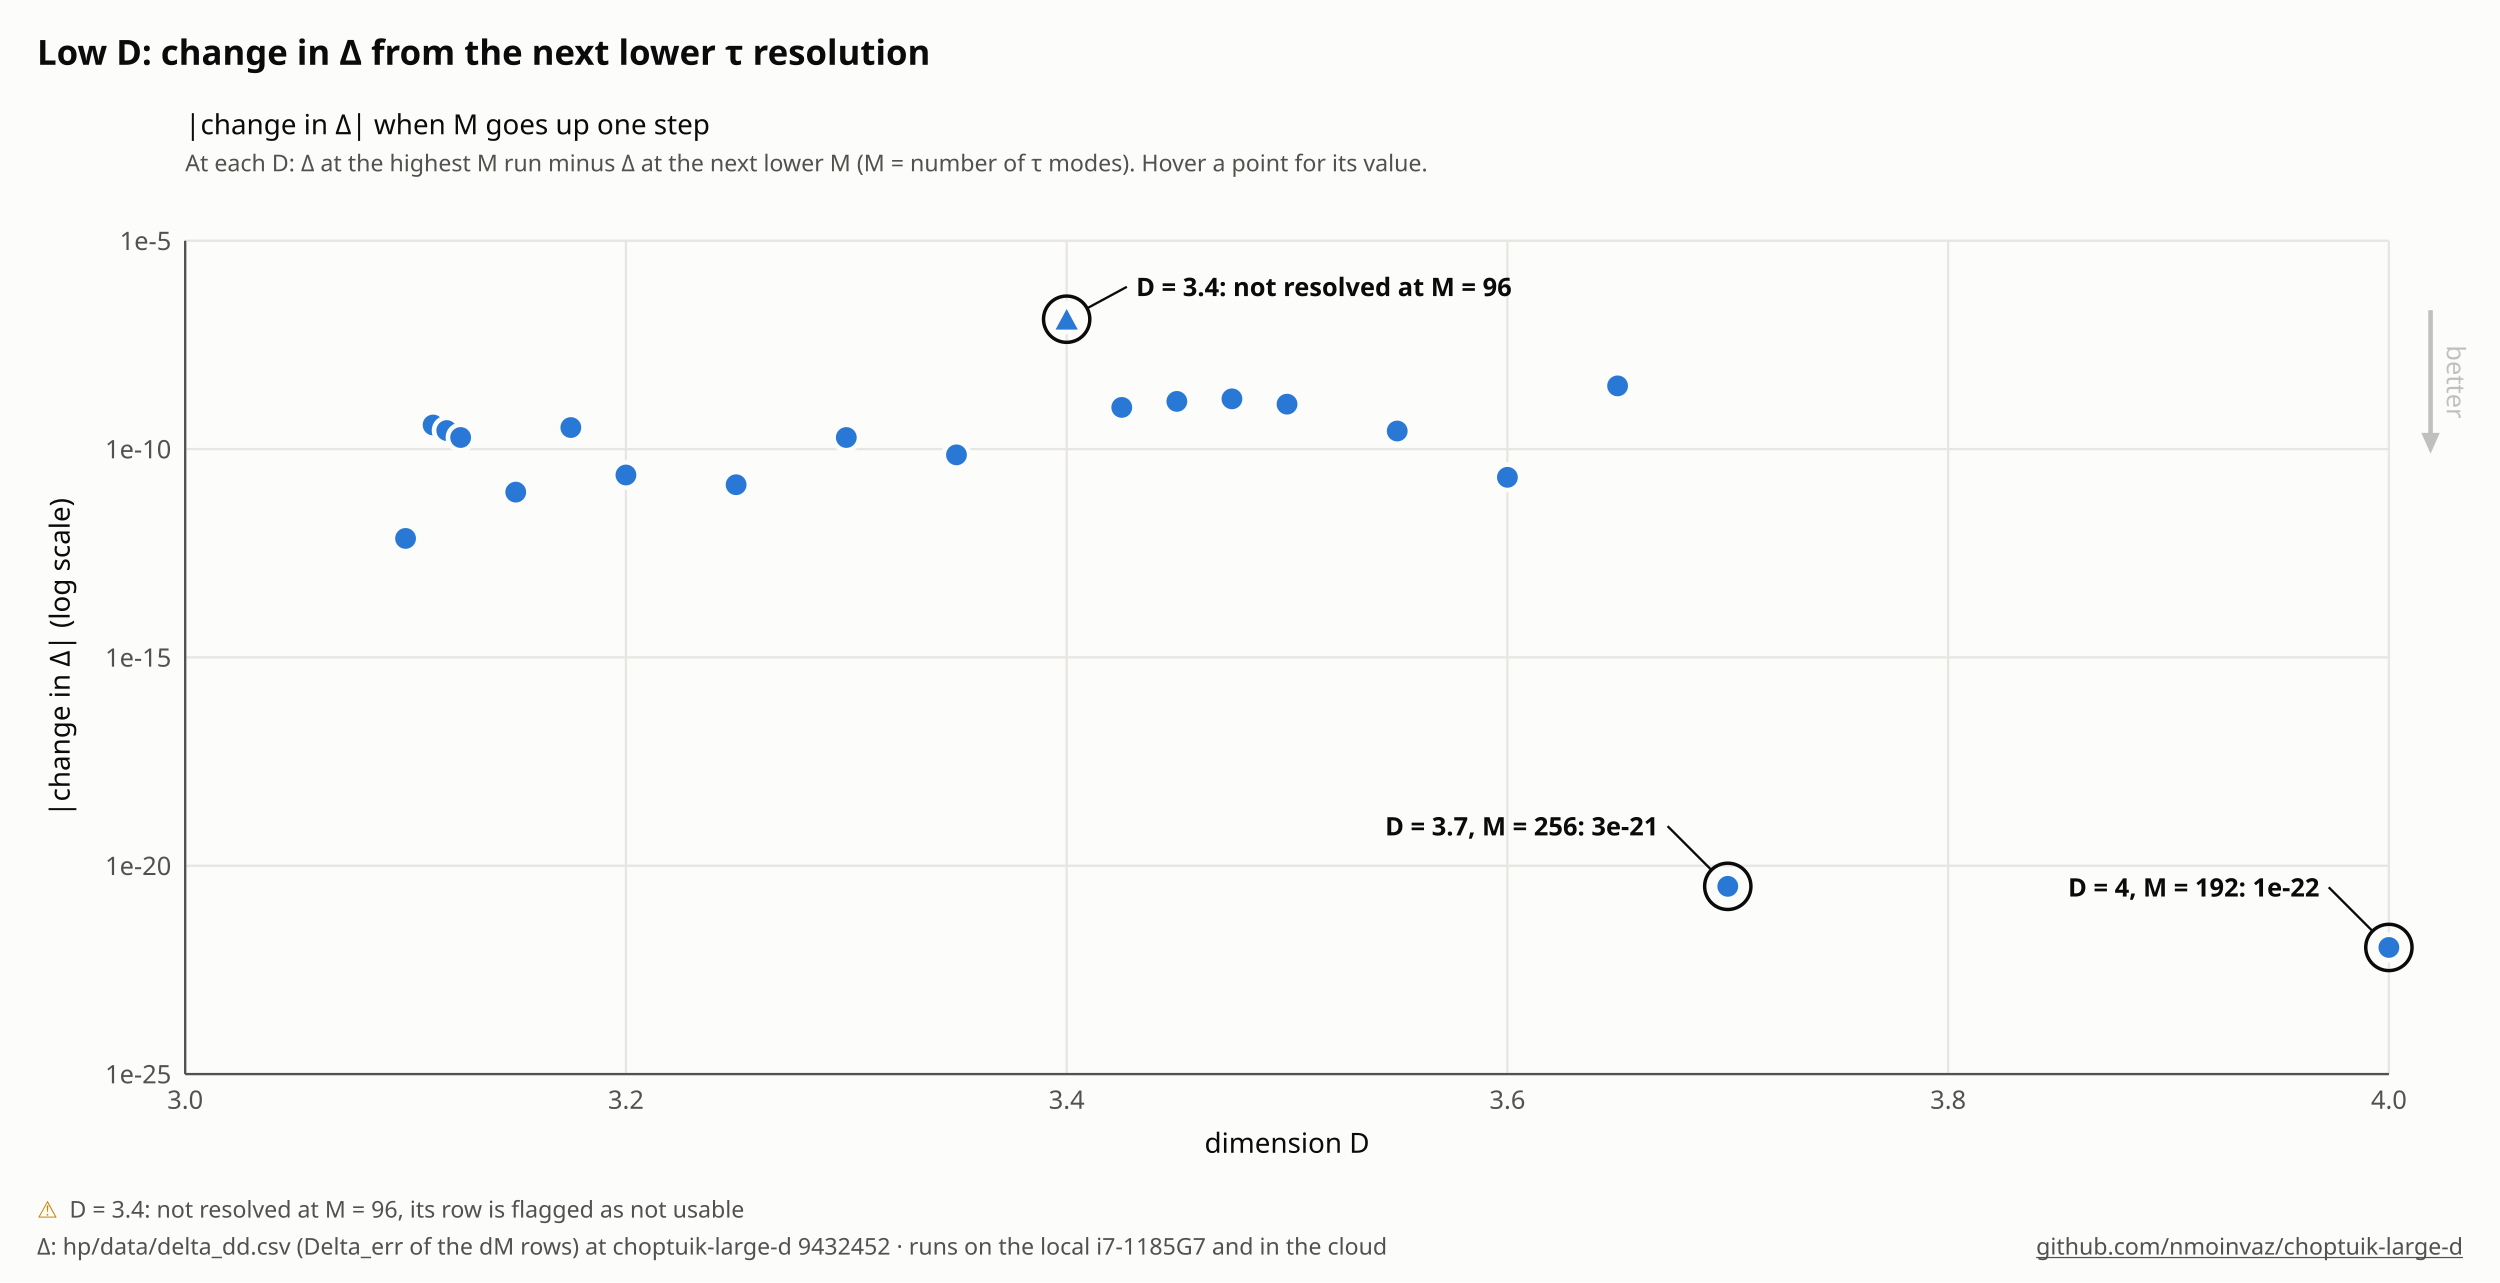
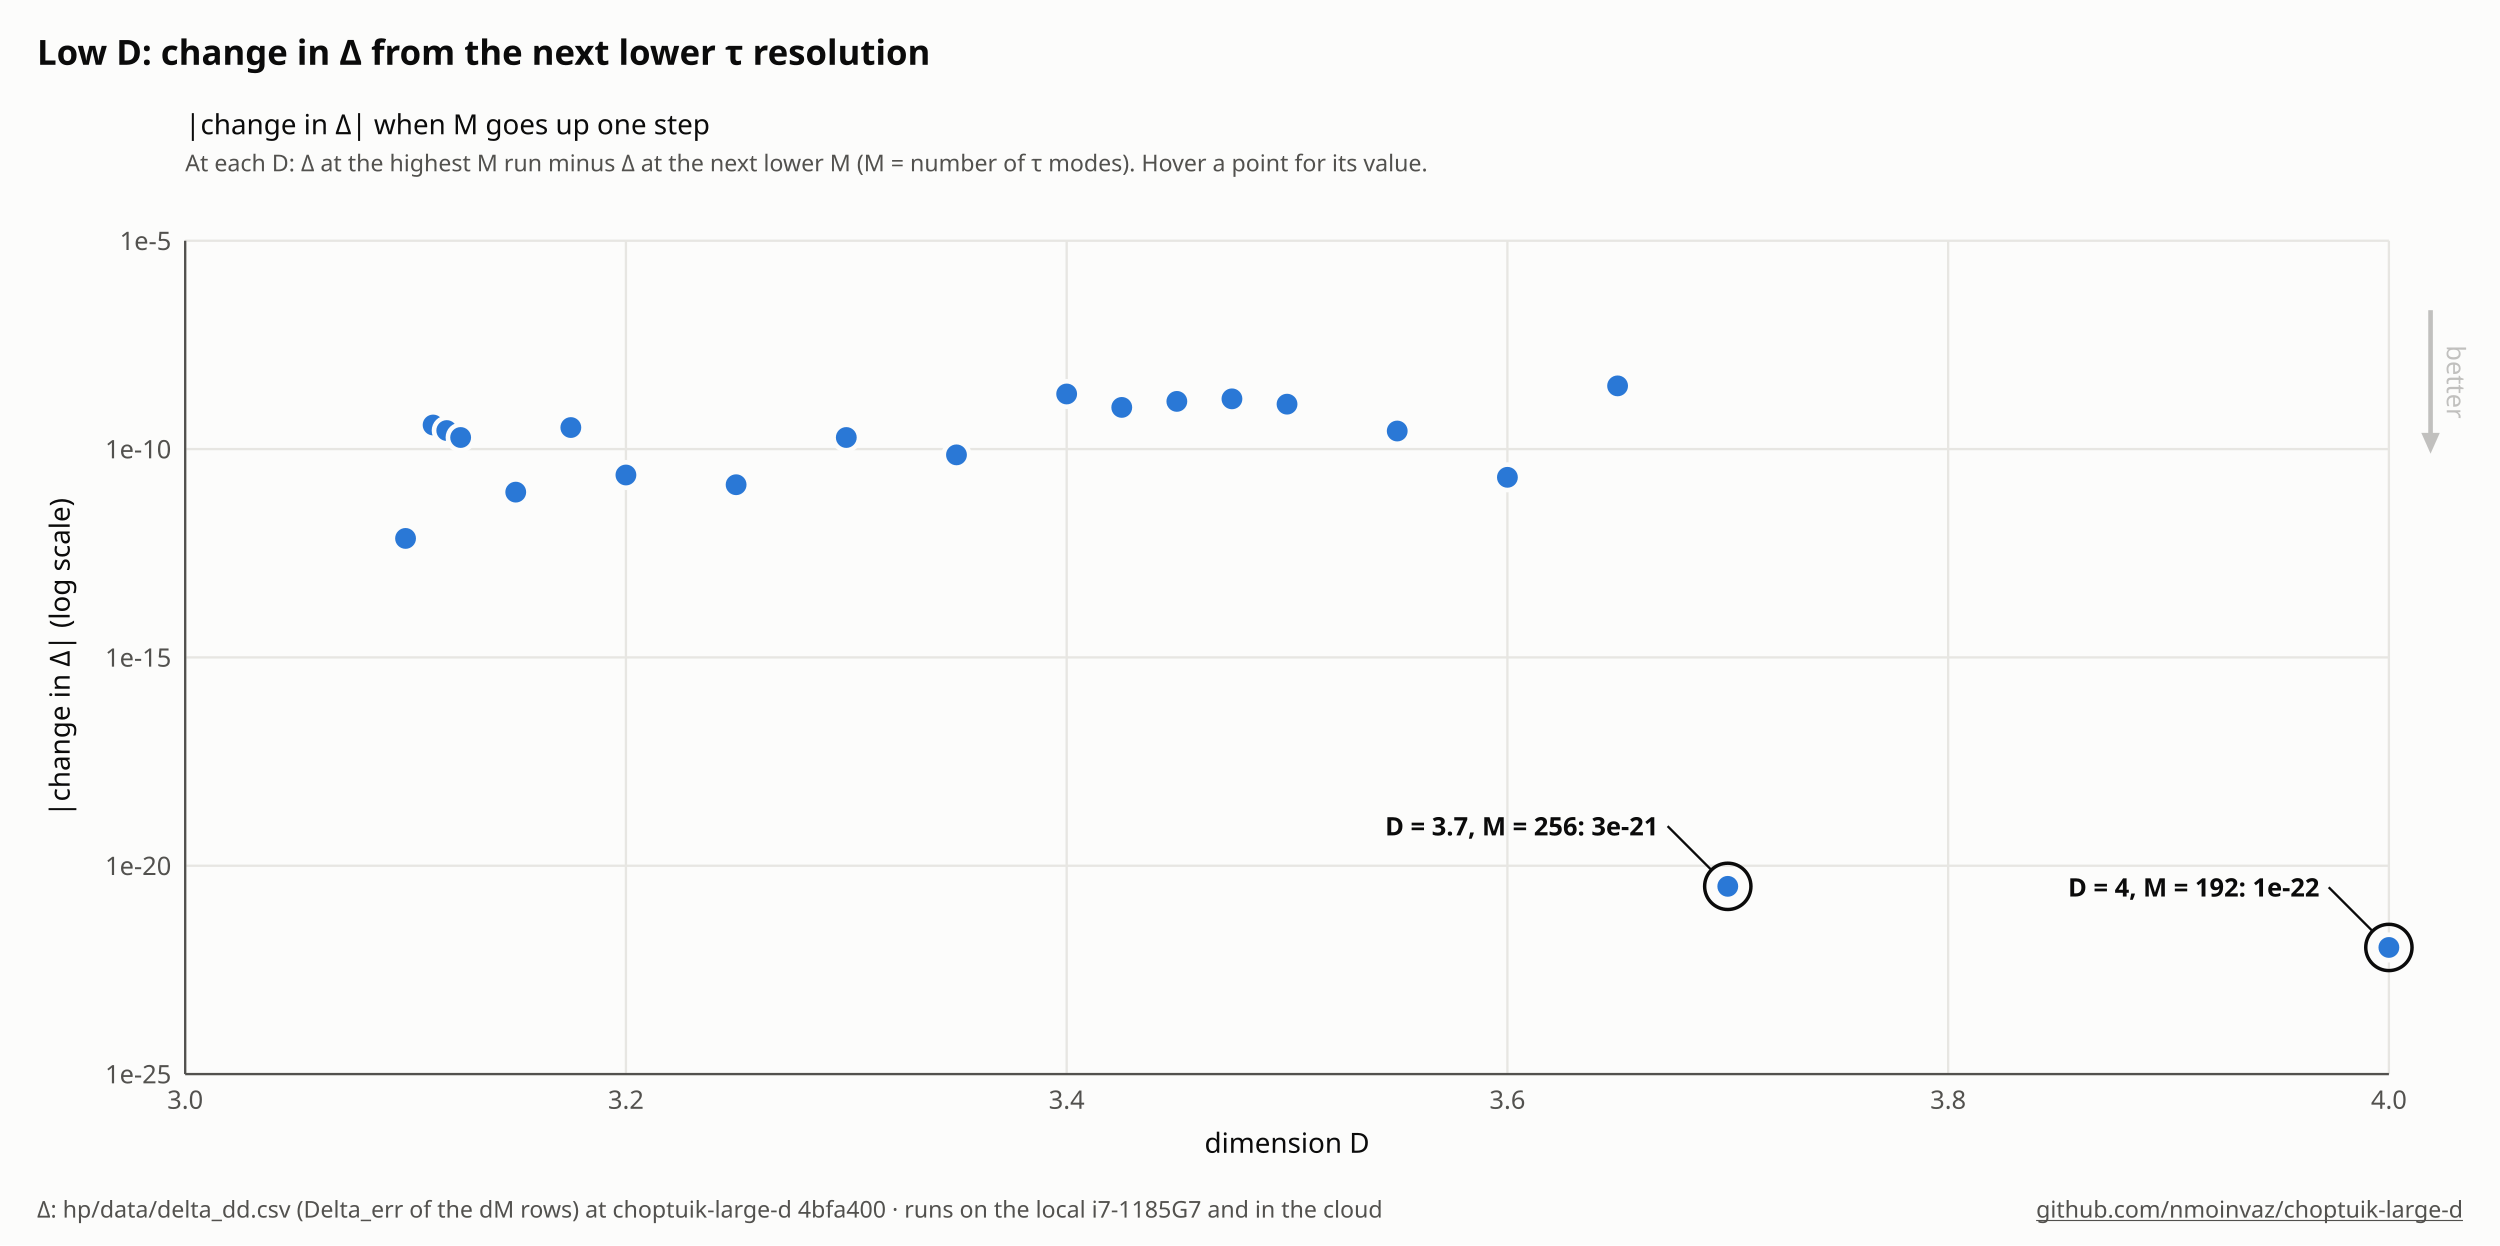
- <svg xmlns="http://www.w3.org/2000/svg" width="1080" height="554" viewBox="0 0 1080 554" font-family="system-ui, sans-serif">
+ <svg xmlns="http://www.w3.org/2000/svg" width="1080" height="538" viewBox="0 0 1080 538" font-family="system-ui, sans-serif">
  <style>@media (prefers-color-scheme: dark){[fill="#fcfcfb"]{fill:#201f1d}[stroke="#fcfcfb"]{stroke:#201f1d}[fill="#0b0b0b"]{fill:#e8e6e3}[stroke="#0b0b0b"]{stroke:#e8e6e3}[fill="#52514e"]{fill:#a8a49d}[stroke="#52514e"]{stroke:#a8a49d}[fill="#e7e6e2"]{fill:#343230}[stroke="#e7e6e2"]{stroke:#343230}[fill="#c98500"]{fill:#d69a2d}[stroke="#c98500"]{stroke:#d69a2d}[fill="#eb6834"]{fill:#dd5c26}[stroke="#eb6834"]{stroke:#dd5c26}[fill="#eda100"]{fill:#c08800}[stroke="#eda100"]{stroke:#c08800}[fill="#e87ba4"]{fill:#d1678f}[stroke="#e87ba4"]{stroke:#d1678f}[fill="#4a3aa7"]{fill:#7263cf}[stroke="#4a3aa7"]{stroke:#7263cf}[fill="#a6339a"]{fill:#c257b5}[stroke="#a6339a"]{stroke:#c257b5}[fill="#7a7668"]{fill:#948e82}[stroke="#7a7668"]{stroke:#948e82}}</style>
-   <rect width="1080" height="554" fill="#fcfcfb" />
+   <rect width="1080" height="538" fill="#fcfcfb" />
  <text x="16.0" y="28.0" font-size="15" fill="#0b0b0b" text-anchor="start" font-weight="bold">Low D: change in Δ from the next lower τ resolution</text>
  <text x="80.0" y="58.0" font-size="12" fill="#0b0b0b" text-anchor="start" font-weight="normal">|change in Δ| when M goes up one step</text>
  <text x="80.0" y="74.0" font-size="10" fill="#52514e" text-anchor="start" font-weight="normal">At each D: Δ at the highest M run minus Δ at the next lower M (M = number of τ modes). Hover a point for its value.</text>
  <line x1="80.0" y1="104.0" x2="80.0" y2="464.0" stroke="#e7e6e2" stroke-width="1" />
  <text x="80.0" y="479.0" font-size="11" fill="#52514e" text-anchor="middle" font-weight="normal" font-variant-numeric="tabular-nums">3.0</text>
  <line x1="270.4" y1="104.0" x2="270.4" y2="464.0" stroke="#e7e6e2" stroke-width="1" />
  <text x="270.4" y="479.0" font-size="11" fill="#52514e" text-anchor="middle" font-weight="normal" font-variant-numeric="tabular-nums">3.2</text>
  <line x1="460.8" y1="104.0" x2="460.8" y2="464.0" stroke="#e7e6e2" stroke-width="1" />
  <text x="460.8" y="479.0" font-size="11" fill="#52514e" text-anchor="middle" font-weight="normal" font-variant-numeric="tabular-nums">3.4</text>
  <line x1="651.2" y1="104.0" x2="651.2" y2="464.0" stroke="#e7e6e2" stroke-width="1" />
  <text x="651.2" y="479.0" font-size="11" fill="#52514e" text-anchor="middle" font-weight="normal" font-variant-numeric="tabular-nums">3.6</text>
  <line x1="841.6" y1="104.0" x2="841.6" y2="464.0" stroke="#e7e6e2" stroke-width="1" />
  <text x="841.6" y="479.0" font-size="11" fill="#52514e" text-anchor="middle" font-weight="normal" font-variant-numeric="tabular-nums">3.8</text>
  <line x1="1032.0" y1="104.0" x2="1032.0" y2="464.0" stroke="#e7e6e2" stroke-width="1" />
  <text x="1032.0" y="479.0" font-size="11" fill="#52514e" text-anchor="middle" font-weight="normal" font-variant-numeric="tabular-nums">4.0</text>
  <line x1="80.0" y1="464.0" x2="1032.0" y2="464.0" stroke="#e7e6e2" stroke-width="1" />
  <text x="74.0" y="468.0" font-size="11" fill="#52514e" text-anchor="end" font-weight="normal" font-variant-numeric="tabular-nums">1e-25</text>
  <line x1="80.0" y1="374.0" x2="1032.0" y2="374.0" stroke="#e7e6e2" stroke-width="1" />
  <text x="74.0" y="378.0" font-size="11" fill="#52514e" text-anchor="end" font-weight="normal" font-variant-numeric="tabular-nums">1e-20</text>
  <line x1="80.0" y1="284.0" x2="1032.0" y2="284.0" stroke="#e7e6e2" stroke-width="1" />
  <text x="74.0" y="288.0" font-size="11" fill="#52514e" text-anchor="end" font-weight="normal" font-variant-numeric="tabular-nums">1e-15</text>
  <line x1="80.0" y1="194.0" x2="1032.0" y2="194.0" stroke="#e7e6e2" stroke-width="1" />
  <text x="74.0" y="198.0" font-size="11" fill="#52514e" text-anchor="end" font-weight="normal" font-variant-numeric="tabular-nums">1e-10</text>
  <line x1="80.0" y1="104.0" x2="1032.0" y2="104.0" stroke="#e7e6e2" stroke-width="1" />
  <text x="74.0" y="108.0" font-size="11" fill="#52514e" text-anchor="end" font-weight="normal" font-variant-numeric="tabular-nums">1e-5</text>
  <line x1="80.0" y1="464.0" x2="1032.0" y2="464.0" stroke="#52514e" stroke-width="1" />
  <line x1="80.0" y1="104.0" x2="80.0" y2="464.0" stroke="#52514e" stroke-width="1" />
  <text x="556.0" y="498.0" font-size="12" fill="#0b0b0b" text-anchor="middle" font-weight="normal">dimension D</text>
  <text x="30.1" y="284.0" font-size="12" fill="#0b0b0b" text-anchor="middle" transform="rotate(-90 30.1 284.0)">|change in Δ| (log scale)</text>
  <g opacity="0.35">
    <line x1="1050.0" y1="134.0" x2="1050.0" y2="190.0" stroke="#52514e" stroke-width="2" />
    <polygon points="1050.0,196.0 1046.0,187.0 1054.0,187.0" fill="#52514e" />
    <text x="1050.0" y="158.0" font-size="11" fill="#52514e" text-anchor="middle" transform="rotate(90.0 1050.0 165.0)">better</text>
  </g>
  <g>
    <circle cx="175.2" cy="232.6" r="5.5" fill="#2a78d6" stroke="#fcfcfb" stroke-width="2" />
  </g>
  <g>
    <circle cx="187.1" cy="183.6" r="5.5" fill="#2a78d6" stroke="#fcfcfb" stroke-width="2" />
  </g>
  <g>
    <circle cx="193.0" cy="186.0" r="5.5" fill="#2a78d6" stroke="#fcfcfb" stroke-width="2" />
  </g>
  <g>
    <circle cx="199.0" cy="189.0" r="5.5" fill="#2a78d6" stroke="#fcfcfb" stroke-width="2" />
  </g>
  <g>
    <circle cx="222.8" cy="212.6" r="5.5" fill="#2a78d6" stroke="#fcfcfb" stroke-width="2" />
  </g>
  <g>
    <circle cx="246.6" cy="184.7" r="5.5" fill="#2a78d6" stroke="#fcfcfb" stroke-width="2" />
  </g>
  <g>
    <circle cx="270.4" cy="205.2" r="5.5" fill="#2a78d6" stroke="#fcfcfb" stroke-width="2" />
  </g>
  <g>
    <circle cx="318.0" cy="209.4" r="5.5" fill="#2a78d6" stroke="#fcfcfb" stroke-width="2" />
  </g>
  <g>
    <circle cx="365.6" cy="189.0" r="5.5" fill="#2a78d6" stroke="#fcfcfb" stroke-width="2" />
  </g>
  <g>
    <circle cx="413.2" cy="196.5" r="5.5" fill="#2a78d6" stroke="#fcfcfb" stroke-width="2" />
  </g>
  <g>
-     <polygon points="460.8,131.4 467.3,143.4 454.3,143.4" fill="#2a78d6" stroke="#fcfcfb" stroke-width="2" />
+     <circle cx="460.8" cy="170.2" r="5.5" fill="#2a78d6" stroke="#fcfcfb" stroke-width="2" />
  </g>
-   <circle cx="460.8" cy="137.9" r="10" fill="none" stroke="#0b0b0b" stroke-width="1.5" />
-   <line x1="469.6" y1="133.2" x2="486.8" y2="123.9" stroke="#0b0b0b" stroke-width="1" />
-   <text x="490.8" y="127.9" font-size="11" fill="#0b0b0b" text-anchor="start" font-weight="bold">D = 3.4: not resolved at M = 96</text>
  <g>
    <circle cx="484.6" cy="176.0" r="5.5" fill="#2a78d6" stroke="#fcfcfb" stroke-width="2" />
  </g>
  <g>
    <circle cx="508.4" cy="173.4" r="5.5" fill="#2a78d6" stroke="#fcfcfb" stroke-width="2" />
  </g>
  <g>
    <circle cx="532.2" cy="172.3" r="5.5" fill="#2a78d6" stroke="#fcfcfb" stroke-width="2" />
  </g>
  <g>
    <circle cx="556.0" cy="174.6" r="5.5" fill="#2a78d6" stroke="#fcfcfb" stroke-width="2" />
  </g>
  <g>
    <circle cx="603.6" cy="186.2" r="5.5" fill="#2a78d6" stroke="#fcfcfb" stroke-width="2" />
  </g>
  <g>
    <circle cx="651.2" cy="206.2" r="5.5" fill="#2a78d6" stroke="#fcfcfb" stroke-width="2" />
  </g>
  <g>
    <circle cx="698.8" cy="166.7" r="5.5" fill="#2a78d6" stroke="#fcfcfb" stroke-width="2" />
  </g>
  <g>
    <circle cx="746.4" cy="382.9" r="5.5" fill="#2a78d6" stroke="#fcfcfb" stroke-width="2" />
  </g>
  <g>
    <circle cx="1032.0" cy="409.3" r="5.5" fill="#2a78d6" stroke="#fcfcfb" stroke-width="2" />
  </g>
  <circle cx="1032.0" cy="409.3" r="10" fill="none" stroke="#0b0b0b" stroke-width="1.5" />
  <line x1="1024.9" y1="402.2" x2="1006.0" y2="383.3" stroke="#0b0b0b" stroke-width="1" />
  <text x="1002.0" y="387.3" font-size="11" fill="#0b0b0b" text-anchor="end" font-weight="bold">D = 4, M = 192: 1e-22</text>
  <circle cx="746.4" cy="382.9" r="10" fill="none" stroke="#0b0b0b" stroke-width="1.5" />
  <line x1="739.3" y1="375.8" x2="720.4" y2="356.9" stroke="#0b0b0b" stroke-width="1" />
  <text x="716.4" y="360.9" font-size="11" fill="#0b0b0b" text-anchor="end" font-weight="bold">D = 3.7, M = 256: 3e-21</text>
-   <text x="16.0" y="542.0" font-size="10" fill="#52514e" text-anchor="start" font-weight="normal">Δ: hp/data/delta_dd.csv (Delta_err of the dM rows) at choptuik-large-d 9432452  ·  runs on the local i7-1185G7 and in the cloud</text>
-   <text x="16.0" y="526.0" font-size="10" fill="#c98500" text-anchor="start" font-weight="normal">⚠</text>
-   <text x="30.0" y="526.0" font-size="10" fill="#52514e" text-anchor="start" font-weight="normal">D = 3.4: not resolved at M = 96, its row is flagged as not usable</text>
+   <text x="16.0" y="526.0" font-size="10" fill="#52514e" text-anchor="start" font-weight="normal">Δ: hp/data/delta_dd.csv (Delta_err of the dM rows) at choptuik-large-d 4bfa400  ·  runs on the local i7-1185G7 and in the cloud</text>
  <a href="https://github.com/nmoinvaz/choptuik-large-d">
-     <text x="1064" y="542" font-size="10" fill="#52514e" text-anchor="end" text-decoration="underline">github.com/nmoinvaz/choptuik-large-d</text>
+     <text x="1064" y="526" font-size="10" fill="#52514e" text-anchor="end" text-decoration="underline">github.com/nmoinvaz/choptuik-large-d</text>
  </a>
</svg>
